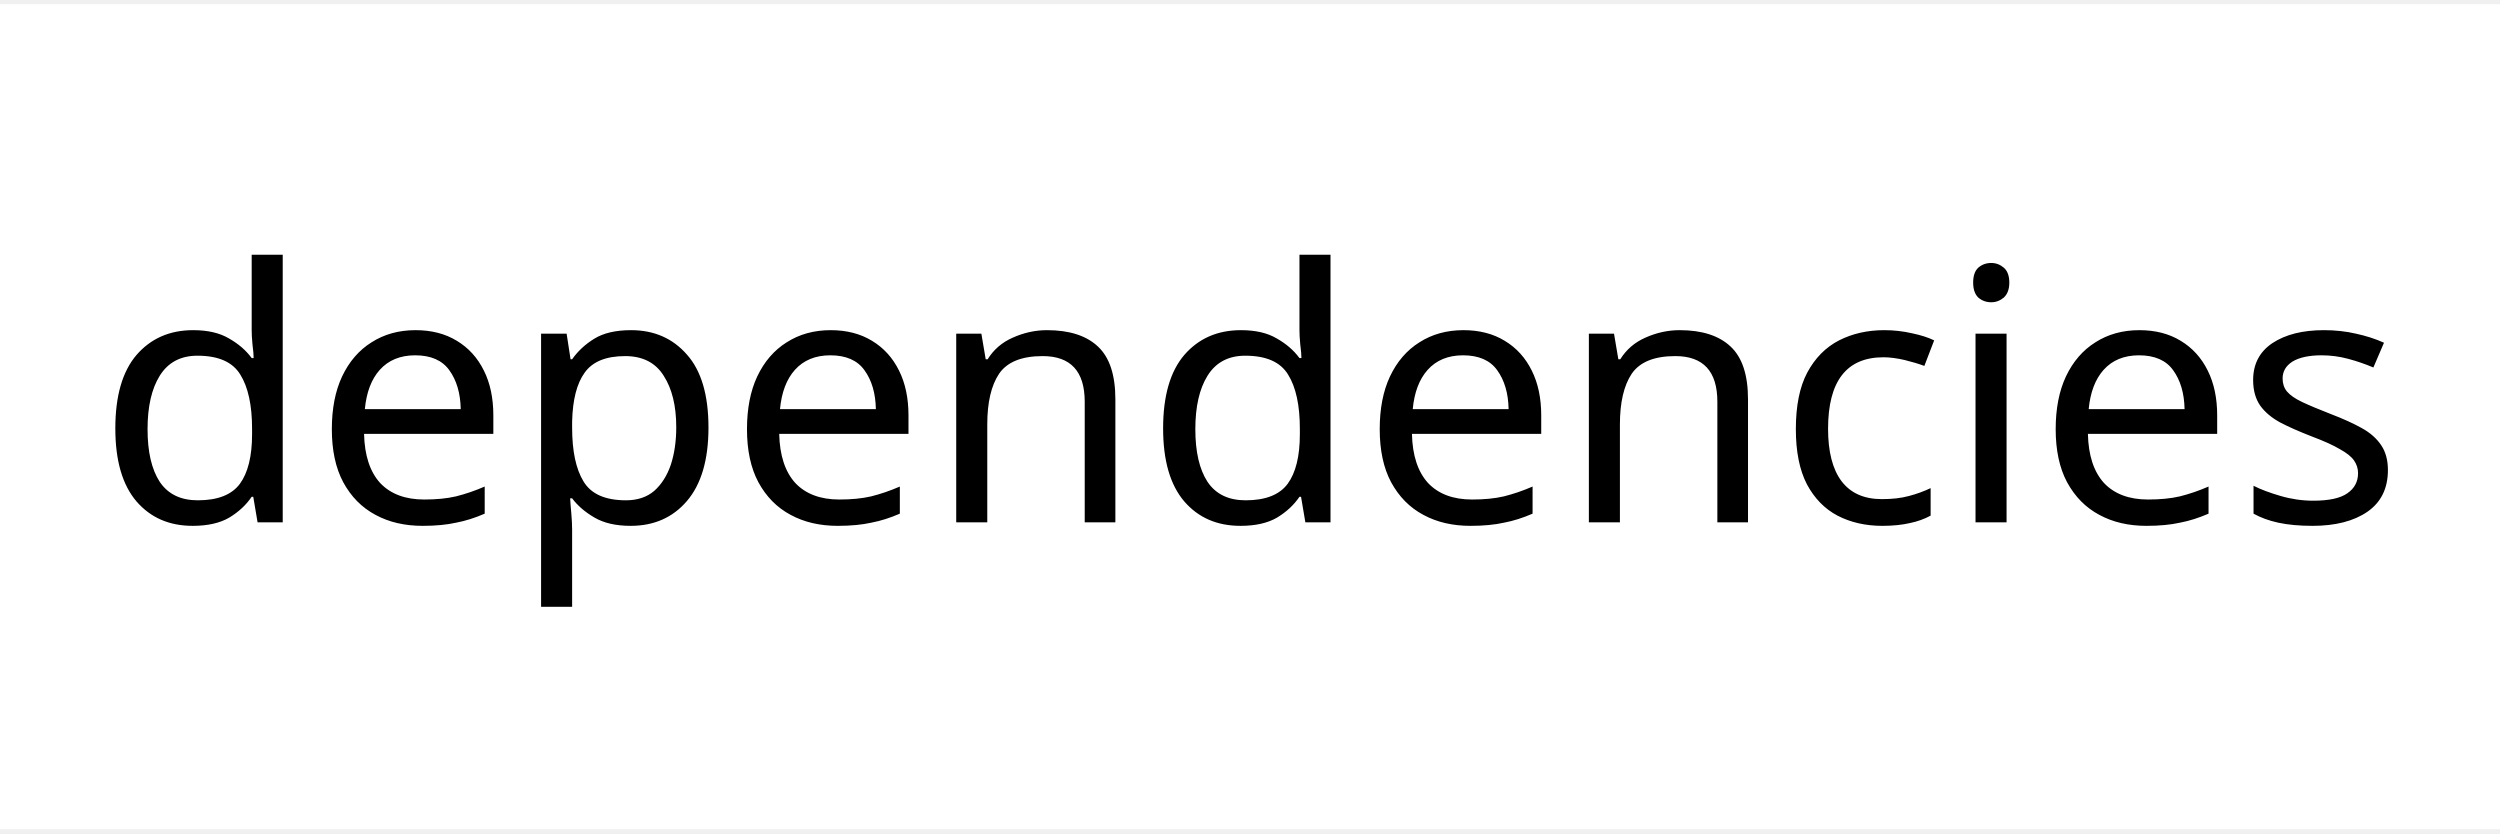
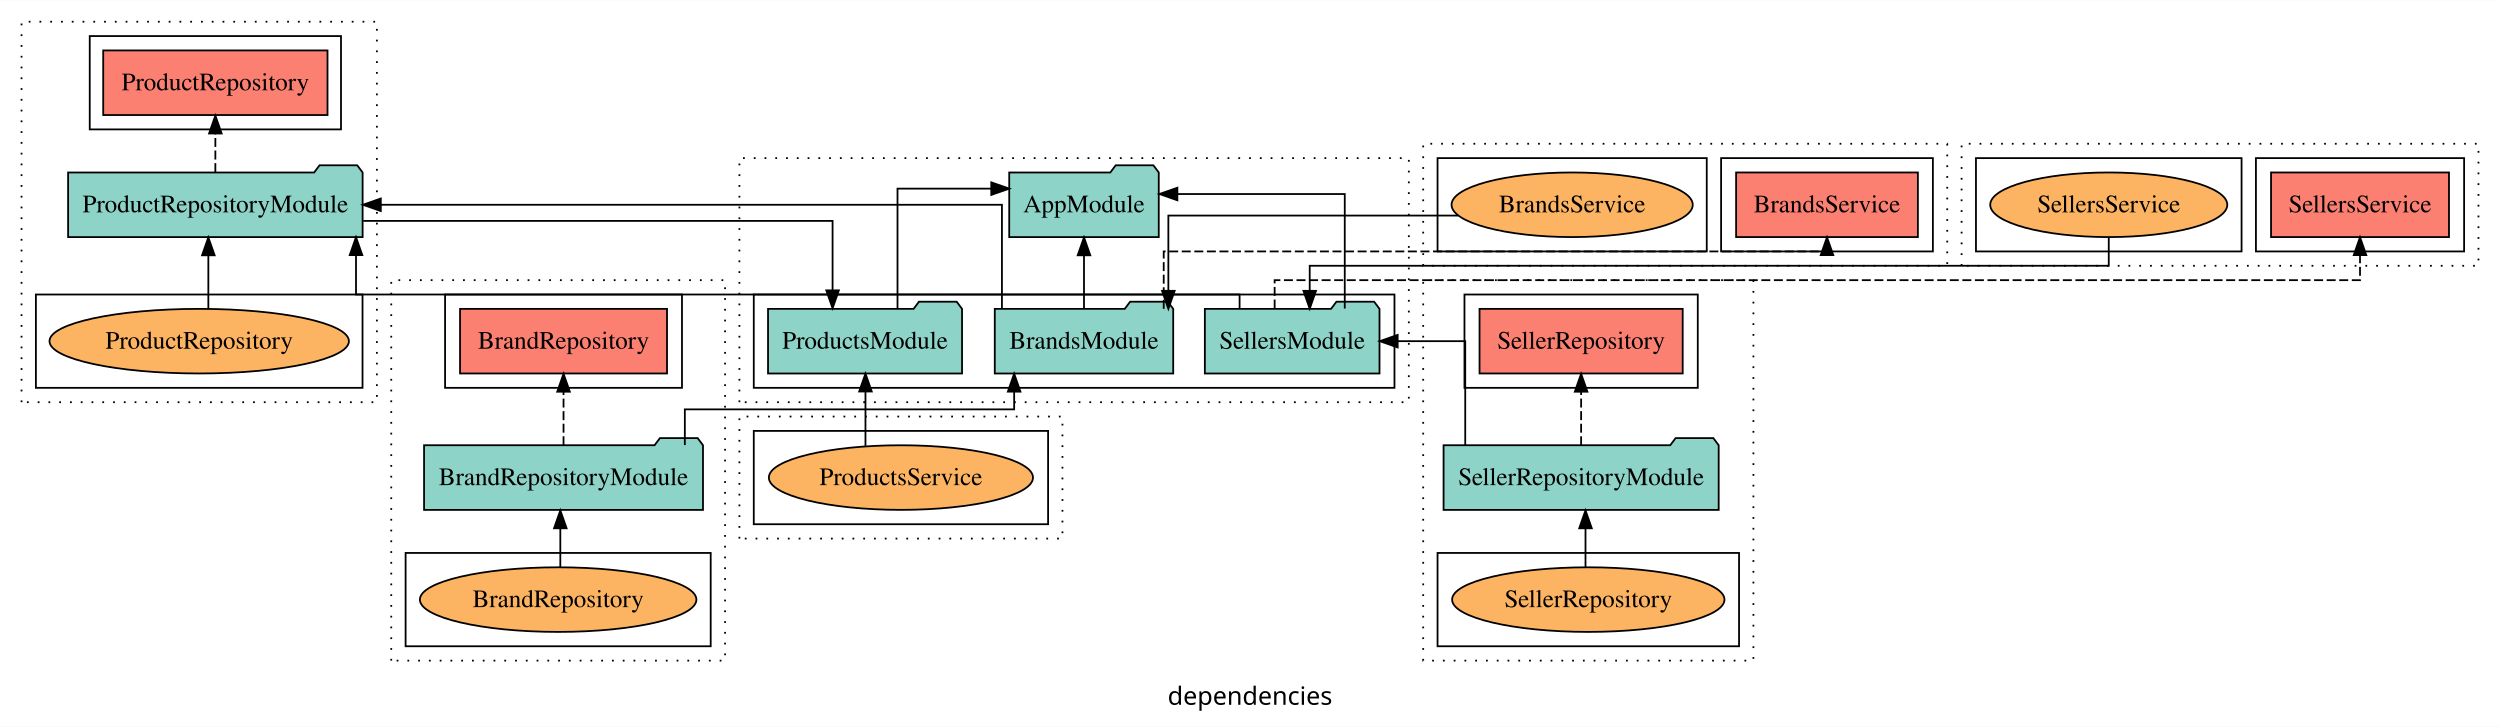
- <svg xmlns="http://www.w3.org/2000/svg" width="99pt" height="33pt" viewBox="0.00 0.00 99.41 32.80">
-   <g id="graph0" class="graph" transform="scale(1 1) rotate(0) translate(4 28.8)">
-     <polygon fill="white" stroke="transparent" points="-4,4 -4,-28.8 95.41,-28.8 95.41,4 -4,4" />
-     <text text-anchor="middle" x="45.7" y="-8.2" font-family="sans-serif" font-size="14.00">dependencies</text>
+ <svg xmlns="http://www.w3.org/2000/svg" width="1393pt" height="405pt" viewBox="0.00 0.00 1393.00 404.80">
+   <g id="graph0" class="graph" transform="scale(1 1) rotate(0) translate(4 400.8)">
+     <polygon fill="white" stroke="transparent" points="-4,4 -4,-400.8 1389,-400.8 1389,4 -4,4" />
+     <text text-anchor="middle" x="692.5" y="-8.2" font-family="sans-serif" font-size="14.00">dependencies</text>
+     <g id="clust1" class="cluster">
+       <polygon fill="none" stroke="black" stroke-dasharray="1,5" points="408,-176.8 408,-312.8 781,-312.8 781,-176.8 408,-176.8" />
+     </g>
+     <g id="clust3" class="cluster">
+       <polygon fill="none" stroke="black" points="416,-184.8 416,-236.8 773,-236.8 773,-184.8 416,-184.8" />
+     </g>
+     <g id="clust7" class="cluster">
+       <polygon fill="none" stroke="black" stroke-dasharray="1,5" points="214,-32.8 214,-244.8 400,-244.8 400,-32.8 214,-32.8" />
+     </g>
+     <g id="clust10" class="cluster">
+       <polygon fill="none" stroke="black" points="244,-184.8 244,-236.8 376,-236.8 376,-184.8 244,-184.8" />
+     </g>
+     <g id="clust12" class="cluster">
+       <polygon fill="none" stroke="black" points="222,-40.8 222,-92.8 392,-92.8 392,-40.8 222,-40.8" />
+     </g>
+     <g id="clust13" class="cluster">
+       <polygon fill="none" stroke="black" stroke-dasharray="1,5" points="789,-252.8 789,-320.8 1081,-320.8 1081,-252.8 789,-252.8" />
+     </g>
+     <g id="clust16" class="cluster">
+       <polygon fill="none" stroke="black" points="955,-260.8 955,-312.8 1073,-312.8 1073,-260.8 955,-260.8" />
+     </g>
+     <g id="clust18" class="cluster">
+       <polygon fill="none" stroke="black" points="797,-260.8 797,-312.8 947,-312.8 947,-260.8 797,-260.8" />
+     </g>
+     <g id="clust19" class="cluster">
+       <polygon fill="none" stroke="black" stroke-dasharray="1,5" points="8,-176.8 8,-388.8 206,-388.8 206,-176.8 8,-176.8" />
+     </g>
+     <g id="clust22" class="cluster">
+       <polygon fill="none" stroke="black" points="46,-328.8 46,-380.8 186,-380.8 186,-328.8 46,-328.8" />
+     </g>
+     <g id="clust24" class="cluster">
+       <polygon fill="none" stroke="black" points="16,-184.8 16,-236.8 198,-236.8 198,-184.8 16,-184.8" />
+     </g>
+     <g id="clust25" class="cluster">
+       <polygon fill="none" stroke="black" stroke-dasharray="1,5" points="408,-100.8 408,-168.8 588,-168.8 588,-100.8 408,-100.8" />
+     </g>
+     <g id="clust30" class="cluster">
+       <polygon fill="none" stroke="black" points="416,-108.8 416,-160.8 580,-160.8 580,-108.8 416,-108.8" />
+     </g>
+     <g id="clust31" class="cluster">
+       <polygon fill="none" stroke="black" stroke-dasharray="1,5" points="789,-32.8 789,-244.8 973,-244.8 973,-32.8 789,-32.8" />
+     </g>
+     <g id="clust34" class="cluster">
+       <polygon fill="none" stroke="black" points="812,-184.8 812,-236.8 942,-236.8 942,-184.8 812,-184.8" />
+     </g>
+     <g id="clust36" class="cluster">
+       <polygon fill="none" stroke="black" points="797,-40.8 797,-92.8 965,-92.8 965,-40.8 797,-40.8" />
+     </g>
+     <g id="clust37" class="cluster">
+       <polygon fill="none" stroke="black" stroke-dasharray="1,5" points="1089,-252.8 1089,-320.8 1377,-320.8 1377,-252.8 1089,-252.8" />
+     </g>
+     <g id="clust40" class="cluster">
+       <polygon fill="none" stroke="black" points="1253,-260.8 1253,-312.8 1369,-312.8 1369,-260.8 1253,-260.8" />
+     </g>
+     <g id="clust42" class="cluster">
+       <polygon fill="none" stroke="black" points="1097,-260.8 1097,-312.8 1245,-312.8 1245,-260.8 1097,-260.8" />
+     </g>
+     <g id="node1" class="node">
+       <polygon fill="#8dd3c7" stroke="black" points="649.71,-228.8 646.71,-232.8 625.71,-232.8 622.71,-228.8 550.29,-228.8 550.29,-192.8 649.71,-192.8 649.71,-228.8" />
+       <text text-anchor="middle" x="600" y="-206.6" font-family="Times,serif" font-size="14.00">BrandsModule</text>
+     </g>
+     <g id="node4" class="node">
+       <polygon fill="#8dd3c7" stroke="black" points="641.66,-304.8 638.66,-308.8 617.66,-308.8 614.66,-304.8 558.34,-304.8 558.34,-268.8 641.66,-268.8 641.66,-304.8" />
+       <text text-anchor="middle" x="600" y="-282.6" font-family="Times,serif" font-size="14.00">AppModule</text>
+     </g>
+     <g id="edge1" class="edge">
+       <path fill="none" stroke="black" d="M600,-228.81C600,-228.81 600,-258.65 600,-258.65" />
+       <polygon fill="black" stroke="black" points="596.5,-258.65 600,-268.65 603.5,-258.65 596.5,-258.65" />
+     </g>
+     <g id="node8" class="node">
+       <polygon fill="#fb8072" stroke="black" points="1064.64,-304.8 963.36,-304.8 963.36,-268.8 1064.64,-268.8 1064.64,-304.8" />
+       <text text-anchor="middle" x="1014" y="-282.6" font-family="Times,serif" font-size="14.00">BrandsService </text>
+     </g>
+     <g id="edge7" class="edge">
+       <path fill="none" stroke="black" stroke-dasharray="5,2" d="M644.42,-228.85C644.42,-243.17 644.42,-260.8 644.42,-260.8 644.42,-260.8 1014,-260.8 1014,-260.8 1014,-260.8 1014,-261.59 1014,-261.59" />
+       <polygon fill="black" stroke="black" points="1010.5,-258.74 1014,-268.74 1017.5,-258.74 1010.5,-258.74" />
+     </g>
+     <g id="node10" class="node">
+       <polygon fill="#8dd3c7" stroke="black" points="198.05,-304.8 195.05,-308.8 174.05,-308.8 171.05,-304.8 33.95,-304.8 33.95,-268.8 198.05,-268.8 198.05,-304.8" />
+       <text text-anchor="middle" x="116" y="-282.6" font-family="Times,serif" font-size="14.00">ProductRepositoryModule</text>
+     </g>
+     <g id="edge9" class="edge">
+       <path fill="none" stroke="black" d="M554.28,-228.81C554.28,-251.29 554.28,-286.8 554.28,-286.8 554.28,-286.8 208.18,-286.8 208.18,-286.8" />
+       <polygon fill="black" stroke="black" points="208.18,-283.3 198.18,-286.8 208.18,-290.3 208.18,-283.3" />
+     </g>
+     <g id="node2" class="node">
+       <polygon fill="#8dd3c7" stroke="black" points="532.05,-228.8 529.05,-232.8 508.05,-232.8 505.05,-228.8 423.95,-228.8 423.95,-192.8 532.05,-192.8 532.05,-228.8" />
+       <text text-anchor="middle" x="478" y="-206.6" font-family="Times,serif" font-size="14.00">ProductsModule</text>
+     </g>
+     <g id="edge2" class="edge">
+       <path fill="none" stroke="black" d="M496.09,-228.83C496.09,-253.78 496.09,-295.8 496.09,-295.8 496.09,-295.8 548.34,-295.8 548.34,-295.8" />
+       <polygon fill="black" stroke="black" points="548.34,-299.3 558.34,-295.8 548.34,-292.3 548.34,-299.3" />
+     </g>
+     <g id="node3" class="node">
+       <polygon fill="#8dd3c7" stroke="black" points="764.66,-228.8 761.66,-232.8 740.66,-232.8 737.66,-228.8 667.34,-228.8 667.34,-192.8 764.66,-192.8 764.66,-228.8" />
+       <text text-anchor="middle" x="716" y="-206.6" font-family="Times,serif" font-size="14.00">SellersModule</text>
+     </g>
+     <g id="edge3" class="edge">
+       <path fill="none" stroke="black" d="M745.3,-229C745.3,-253.16 745.3,-292.8 745.3,-292.8 745.3,-292.8 652.03,-292.8 652.03,-292.8" />
+       <polygon fill="black" stroke="black" points="652.03,-289.3 642.03,-292.8 652.03,-296.3 652.03,-289.3" />
+     </g>
+     <g id="edge10" class="edge">
+       <path fill="none" stroke="black" d="M686.7,-228.86C686.7,-233.29 686.7,-236.8 686.7,-236.8 686.7,-236.8 194.37,-236.8 194.37,-236.8 194.37,-236.8 194.37,-258.75 194.37,-258.75" />
+       <polygon fill="black" stroke="black" points="190.87,-258.75 194.37,-268.75 197.87,-258.75 190.87,-258.75" />
+     </g>
+     <g id="node17" class="node">
+       <polygon fill="#fb8072" stroke="black" points="1360.58,-304.8 1261.42,-304.8 1261.42,-268.8 1360.58,-268.8 1360.58,-304.8" />
+       <text text-anchor="middle" x="1311" y="-282.6" font-family="Times,serif" font-size="14.00">SellersService </text>
+     </g>
+     <g id="edge18" class="edge">
+       <path fill="none" stroke="black" stroke-dasharray="5,2" d="M706.23,-228.99C706.23,-237.08 706.23,-244.8 706.23,-244.8 706.23,-244.8 1311,-244.8 1311,-244.8 1311,-244.8 1311,-258.74 1311,-258.74" />
+       <polygon fill="black" stroke="black" points="1307.5,-258.74 1311,-268.74 1314.5,-258.74 1307.5,-258.74" />
+     </g>
+     <g id="node5" class="node">
+       <polygon fill="#fb8072" stroke="black" points="367.66,-228.8 252.34,-228.8 252.34,-192.8 367.66,-192.8 367.66,-228.8" />
+       <text text-anchor="middle" x="310" y="-206.6" font-family="Times,serif" font-size="14.00">BrandRepository </text>
+     </g>
+     <g id="node6" class="node">
+       <polygon fill="#8dd3c7" stroke="black" points="387.71,-152.8 384.71,-156.8 363.71,-156.8 360.71,-152.8 232.29,-152.8 232.29,-116.8 387.71,-116.8 387.71,-152.8" />
+       <text text-anchor="middle" x="310" y="-130.6" font-family="Times,serif" font-size="14.00">BrandRepositoryModule</text>
+     </g>
+     <g id="edge6" class="edge">
+       <path fill="none" stroke="black" d="M377.59,-152.91C377.59,-162.7 377.59,-172.8 377.59,-172.8 377.59,-172.8 561.09,-172.8 561.09,-172.8 561.09,-172.8 561.09,-182.69 561.09,-182.69" />
+       <polygon fill="black" stroke="black" points="557.59,-182.69 561.09,-192.69 564.59,-182.69 557.59,-182.69" />
+     </g>
+     <g id="edge4" class="edge">
+       <path fill="none" stroke="black" stroke-dasharray="5,2" d="M310,-152.81C310,-152.81 310,-182.65 310,-182.65" />
+       <polygon fill="black" stroke="black" points="306.5,-182.65 310,-192.65 313.5,-182.65 306.5,-182.65" />
+     </g>
+     <g id="node7" class="node">
+       <ellipse fill="#fdb462" stroke="black" cx="307" cy="-66.8" rx="77.04" ry="18" />
+       <text text-anchor="middle" x="307" y="-62.6" font-family="Times,serif" font-size="14.00">BrandRepository</text>
+     </g>
+     <g id="edge5" class="edge">
+       <path fill="none" stroke="black" d="M308.21,-85.02C308.21,-85.02 308.21,-106.53 308.21,-106.53" />
+       <polygon fill="black" stroke="black" points="304.71,-106.53 308.21,-116.53 311.71,-106.53 304.71,-106.53" />
+     </g>
+     <g id="node9" class="node">
+       <ellipse fill="#fdb462" stroke="black" cx="872" cy="-286.8" rx="67.2" ry="18" />
+       <text text-anchor="middle" x="872" y="-282.6" font-family="Times,serif" font-size="14.00">BrandsService</text>
+     </g>
+     <g id="edge8" class="edge">
+       <path fill="none" stroke="black" d="M808.43,-280.8C741.9,-280.8 647.01,-280.8 647.01,-280.8 647.01,-280.8 647.01,-238.83 647.01,-238.83" />
+       <polygon fill="black" stroke="black" points="650.51,-238.83 647.01,-228.83 643.51,-238.83 650.51,-238.83" />
+     </g>
+     <g id="edge13" class="edge">
+       <path fill="none" stroke="black" d="M198.37,-277.8C300.12,-277.8 459.91,-277.8 459.91,-277.8 459.91,-277.8 459.91,-239.11 459.91,-239.11" />
+       <polygon fill="black" stroke="black" points="463.41,-239.11 459.91,-229.11 456.41,-239.11 463.41,-239.11" />
+     </g>
+     <g id="node11" class="node">
+       <polygon fill="#fb8072" stroke="black" points="178.49,-372.8 53.51,-372.8 53.51,-336.8 178.49,-336.8 178.49,-372.8" />
+       <text text-anchor="middle" x="116" y="-350.6" font-family="Times,serif" font-size="14.00">ProductRepository </text>
+     </g>
+     <g id="edge11" class="edge">
+       <path fill="none" stroke="black" stroke-dasharray="5,2" d="M116,-305.02C116,-305.02 116,-326.53 116,-326.53" />
+       <polygon fill="black" stroke="black" points="112.5,-326.53 116,-336.53 119.5,-326.53 112.5,-326.53" />
+     </g>
+     <g id="node12" class="node">
+       <ellipse fill="#fdb462" stroke="black" cx="107" cy="-210.8" rx="83.42" ry="18" />
+       <text text-anchor="middle" x="107" y="-206.6" font-family="Times,serif" font-size="14.00">ProductRepository</text>
+     </g>
+     <g id="edge12" class="edge">
+       <path fill="none" stroke="black" d="M112.09,-228.81C112.09,-228.81 112.09,-258.65 112.09,-258.65" />
+       <polygon fill="black" stroke="black" points="108.59,-258.65 112.09,-268.65 115.59,-258.65 108.59,-258.65" />
+     </g>
+     <g id="node13" class="node">
+       <ellipse fill="#fdb462" stroke="black" cx="498" cy="-134.8" rx="73.59" ry="18" />
+       <text text-anchor="middle" x="498" y="-130.6" font-family="Times,serif" font-size="14.00">ProductsService</text>
+     </g>
+     <g id="edge14" class="edge">
+       <path fill="none" stroke="black" d="M478.24,-152.43C478.24,-152.43 478.24,-182.74 478.24,-182.74" />
+       <polygon fill="black" stroke="black" points="474.74,-182.74 478.24,-192.74 481.74,-182.74 474.74,-182.74" />
+     </g>
+     <g id="node14" class="node">
+       <polygon fill="#fb8072" stroke="black" points="933.6,-228.8 820.4,-228.8 820.4,-192.8 933.6,-192.8 933.6,-228.8" />
+       <text text-anchor="middle" x="877" y="-206.6" font-family="Times,serif" font-size="14.00">SellerRepository </text>
+     </g>
+     <g id="node15" class="node">
+       <polygon fill="#8dd3c7" stroke="black" points="953.65,-152.8 950.65,-156.8 929.65,-156.8 926.65,-152.8 800.35,-152.8 800.35,-116.8 953.65,-116.8 953.65,-152.8" />
+       <text text-anchor="middle" x="877" y="-130.6" font-family="Times,serif" font-size="14.00">SellerRepositoryModule</text>
+     </g>
+     <g id="edge17" class="edge">
+       <path fill="none" stroke="black" d="M812.43,-152.81C812.43,-175.29 812.43,-210.8 812.43,-210.8 812.43,-210.8 774.78,-210.8 774.78,-210.8" />
+       <polygon fill="black" stroke="black" points="774.78,-207.3 764.78,-210.8 774.78,-214.3 774.78,-207.3" />
+     </g>
+     <g id="edge15" class="edge">
+       <path fill="none" stroke="black" stroke-dasharray="5,2" d="M877,-152.81C877,-152.81 877,-182.65 877,-182.65" />
+       <polygon fill="black" stroke="black" points="873.5,-182.65 877,-192.65 880.5,-182.65 873.5,-182.65" />
+     </g>
+     <g id="node16" class="node">
+       <ellipse fill="#fdb462" stroke="black" cx="881" cy="-66.8" rx="75.89" ry="18" />
+       <text text-anchor="middle" x="881" y="-62.6" font-family="Times,serif" font-size="14.00">SellerRepository</text>
+     </g>
+     <g id="edge16" class="edge">
+       <path fill="none" stroke="black" d="M879.44,-85.02C879.44,-85.02 879.44,-106.53 879.44,-106.53" />
+       <polygon fill="black" stroke="black" points="875.94,-106.53 879.44,-116.53 882.94,-106.53 875.94,-106.53" />
+     </g>
+     <g id="node18" class="node">
+       <ellipse fill="#fdb462" stroke="black" cx="1171" cy="-286.8" rx="66.05" ry="18" />
+       <text text-anchor="middle" x="1171" y="-282.6" font-family="Times,serif" font-size="14.00">SellersService</text>
+     </g>
+     <g id="edge19" class="edge">
+       <path fill="none" stroke="black" d="M1171,-268.61C1171,-260.52 1171,-252.8 1171,-252.8 1171,-252.8 725.77,-252.8 725.77,-252.8 725.77,-252.8 725.77,-238.86 725.77,-238.86" />
+       <polygon fill="black" stroke="black" points="729.27,-238.86 725.77,-228.86 722.27,-238.86 729.27,-238.86" />
+     </g>
  </g>
</svg>
